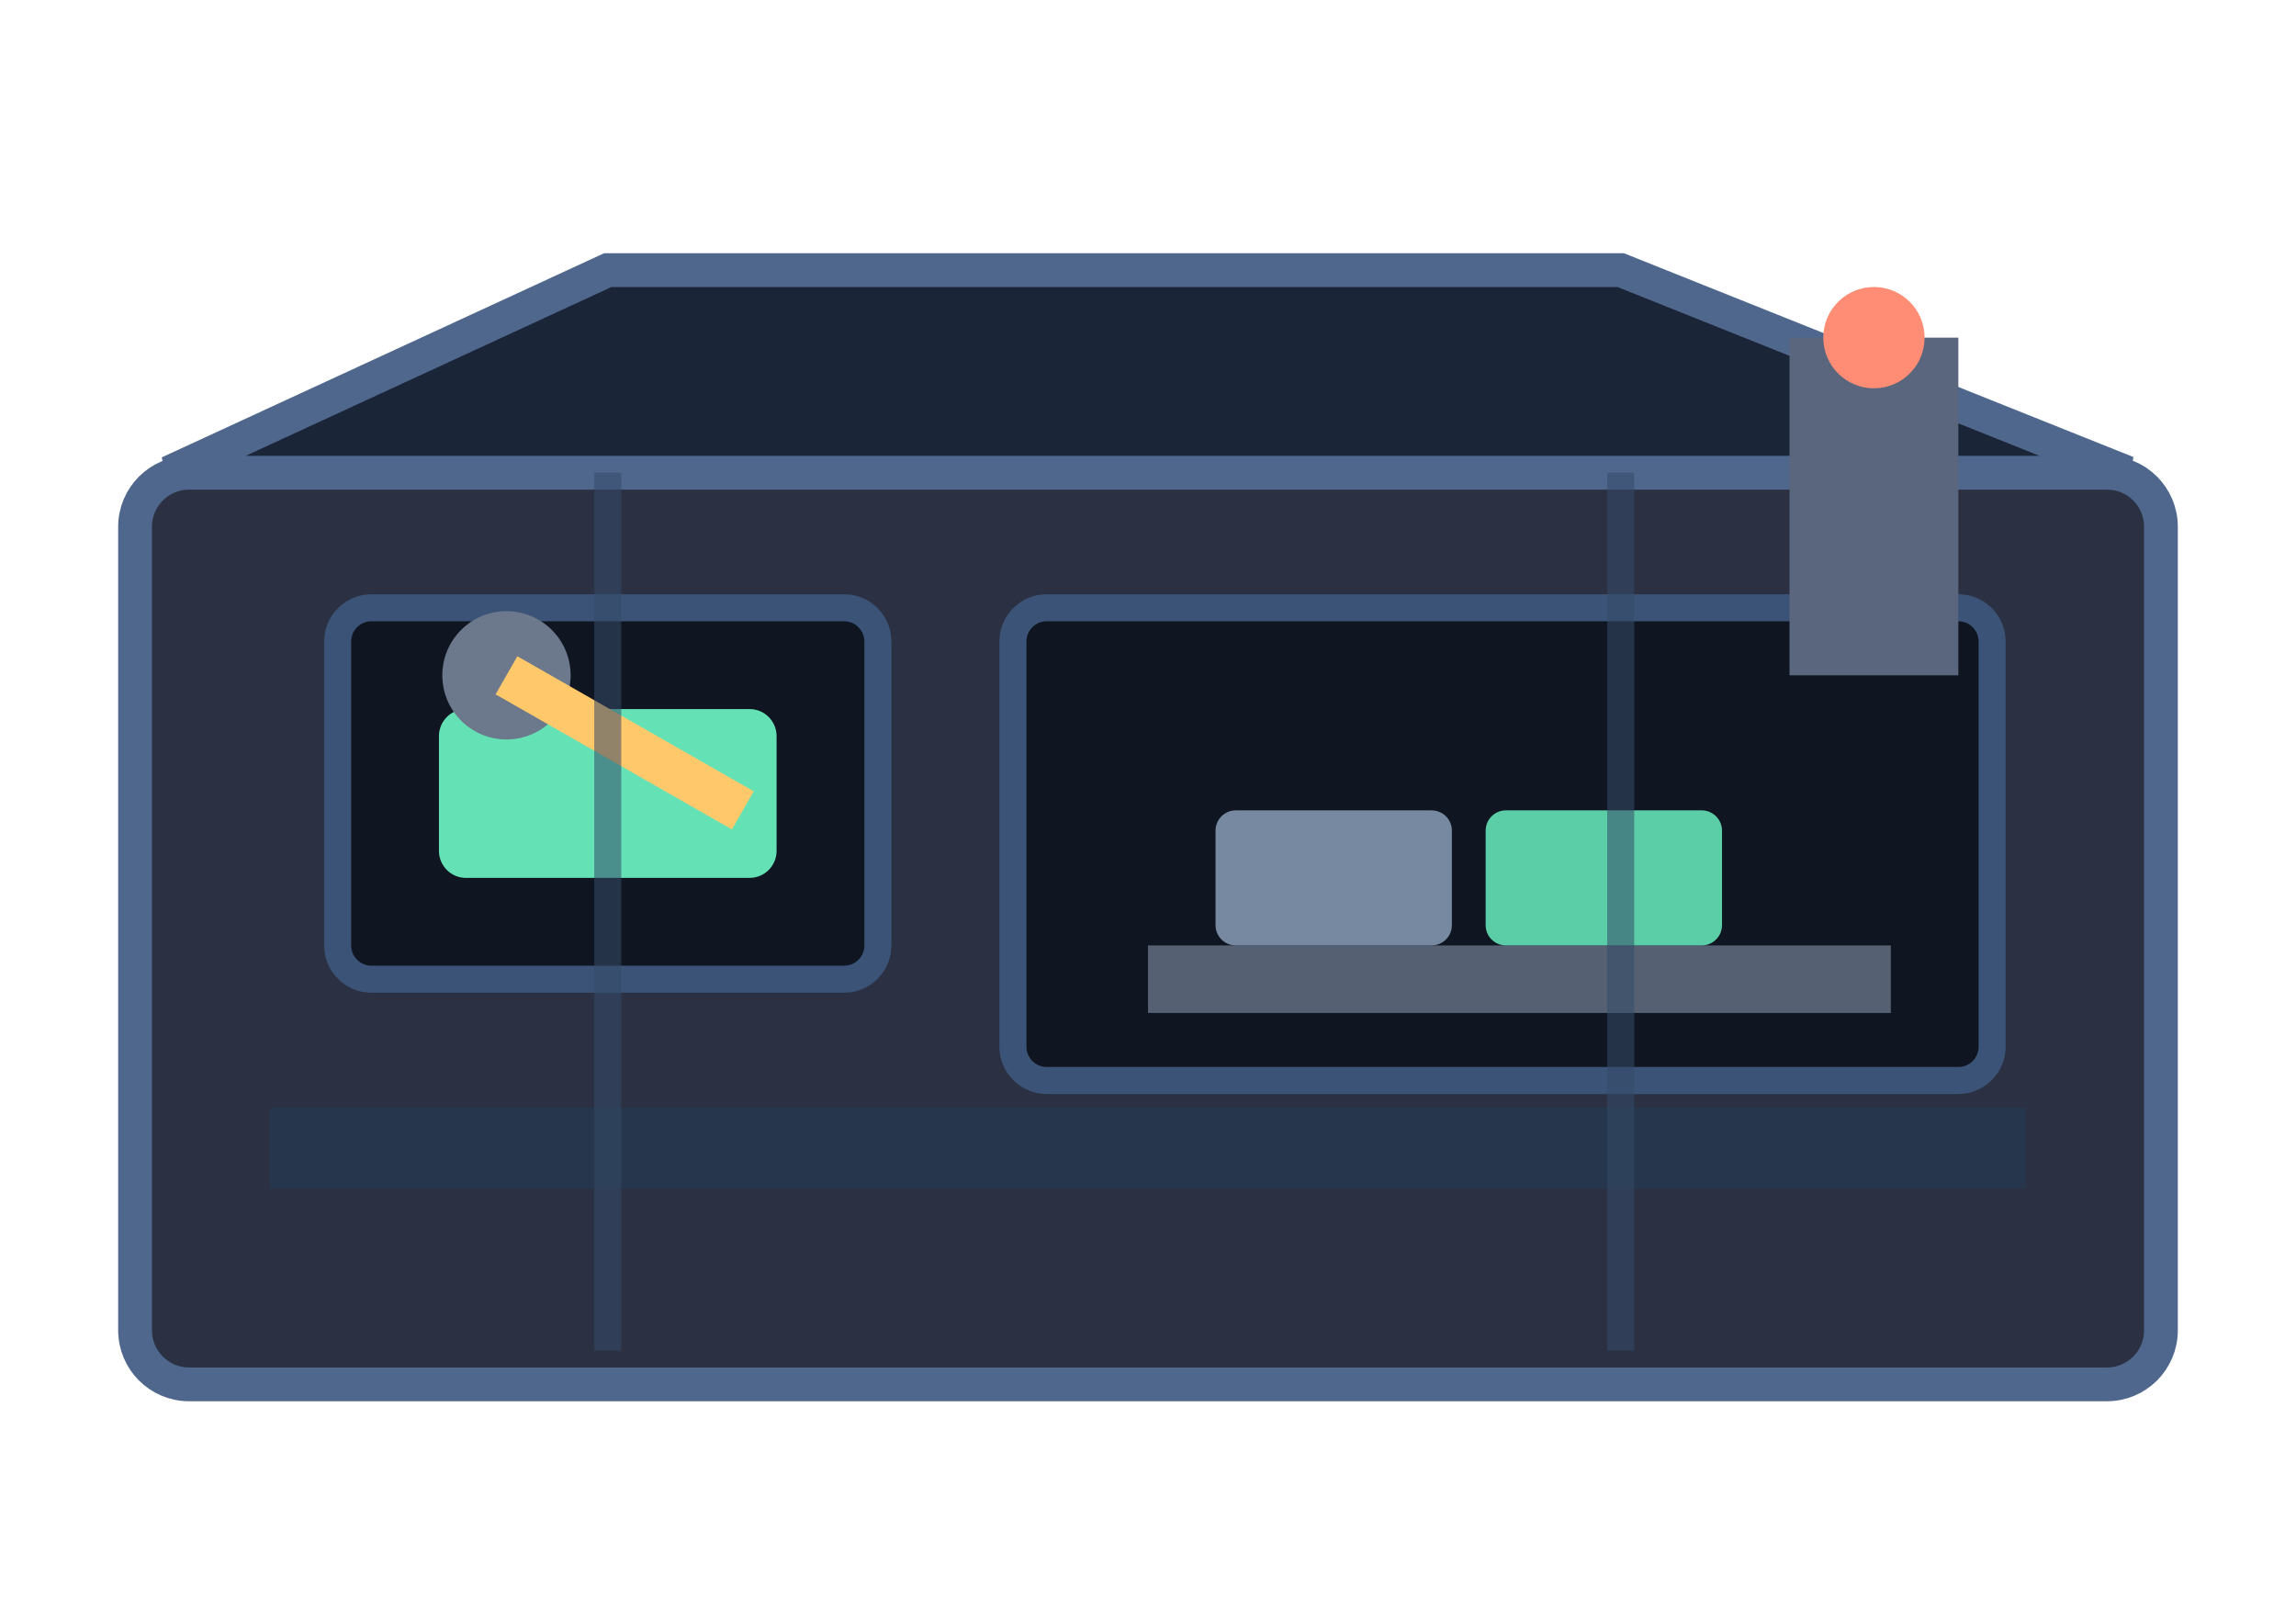
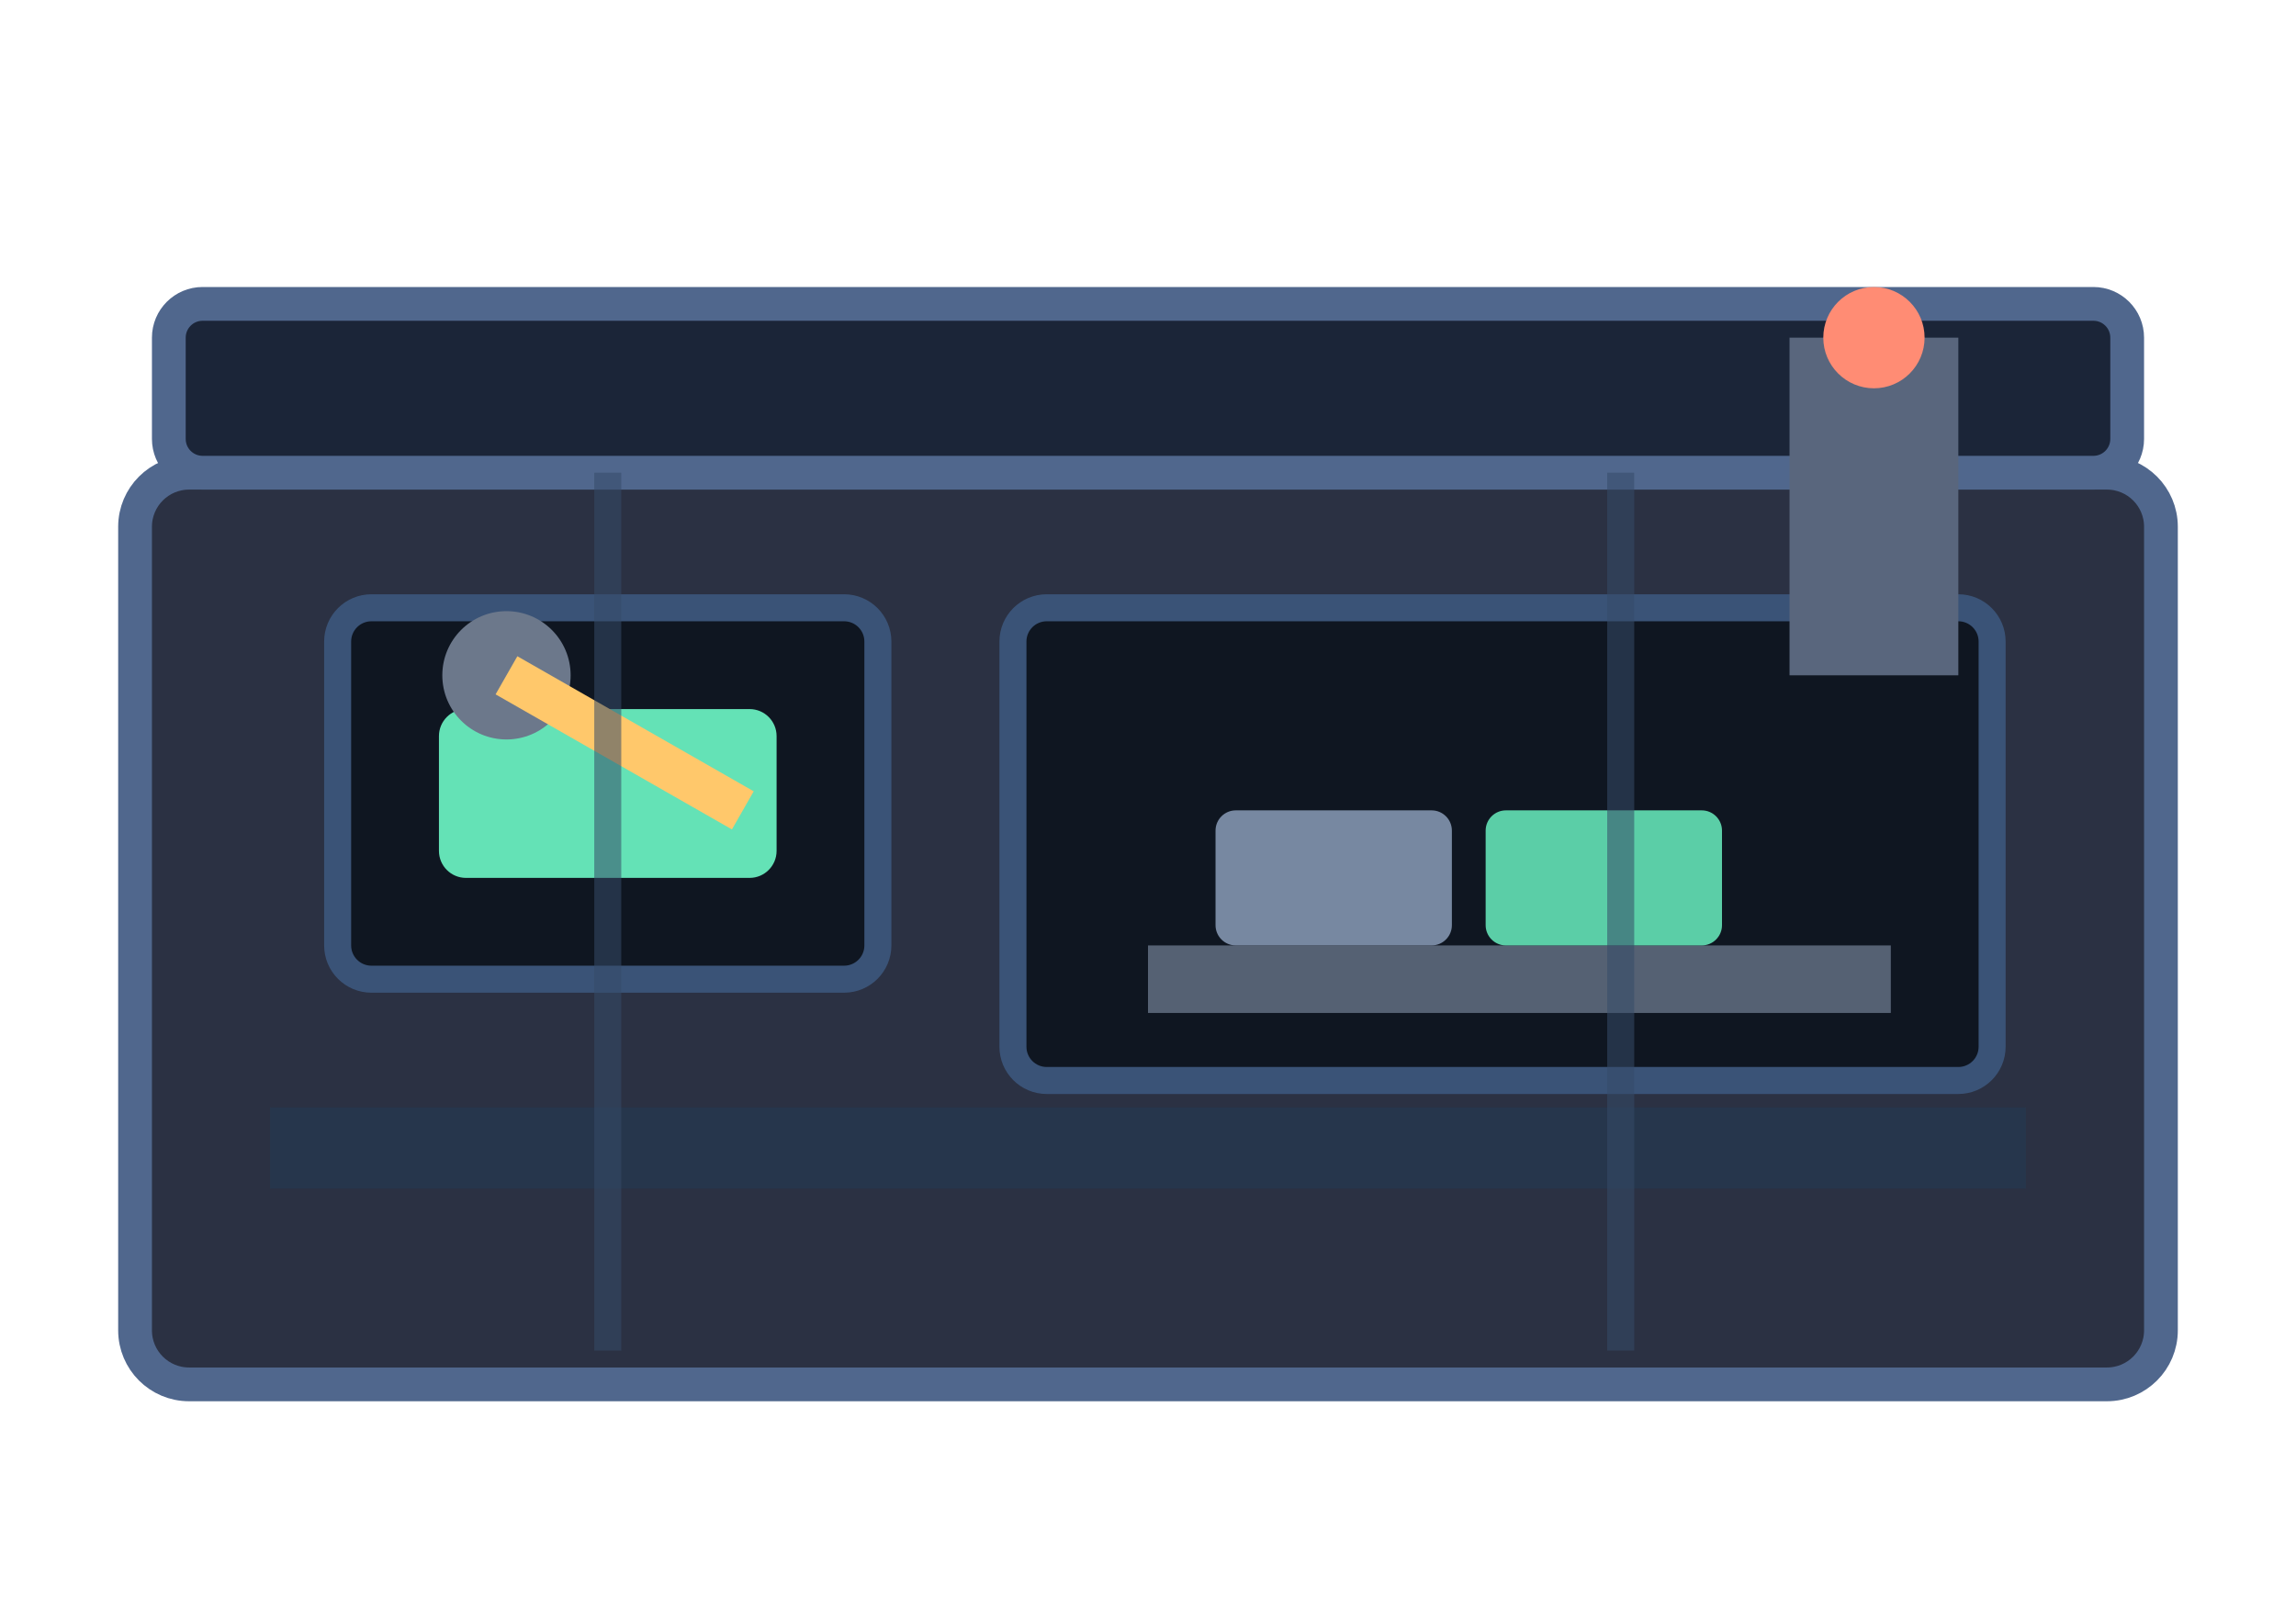
<svg xmlns="http://www.w3.org/2000/svg" viewBox="0 0 68 48" width="68" height="48">
  <rect x="4" y="14" width="60" height="27" rx="1.6" fill="#2b3143" stroke="#50678d" stroke-width="1" />
-   <path d="M5 14 L18 8 H48 L63 14 Z" fill="#1b2538" stroke="#50678d" stroke-width="1" />
+   <rect x="5" y="9" width="58" height="5" rx="1" fill="#1b2538" stroke="#50678d" stroke-width="1" />
  <rect x="10" y="18" width="16" height="11" rx="1" fill="#0f1621" stroke="#3a5377" stroke-width="0.8" />
  <rect x="30" y="18" width="29" height="14" rx="1" fill="#0f1621" stroke="#3a5377" stroke-width="0.8" />
  <rect x="13" y="21" width="10" height="5" rx="0.8" fill="#64e2b6" />
  <path d="M34 29 H56" stroke="#556173" stroke-width="2" />
  <rect x="36" y="24" width="7" height="4" rx="0.6" fill="#7788a1" />
  <rect x="44" y="24" width="7" height="4" rx="0.6" fill="#64e2b6" opacity="0.9" />
  <circle cx="15" cy="20" r="1.9" fill="#6c788b" />
  <path d="M15 20 L22 24" stroke="#ffc86b" stroke-width="1.3" />
  <rect x="53" y="10" width="5" height="10" fill="#59667d" />
  <circle cx="55.5" cy="10" r="1.5" fill="#ff8c74" />
  <path d="M8 34 H60" stroke="#26364c" stroke-width="2.4" />
  <path d="M18 14 V40 M48 14 V40" stroke="#344a67" stroke-width="0.8" opacity="0.55" />
</svg>
